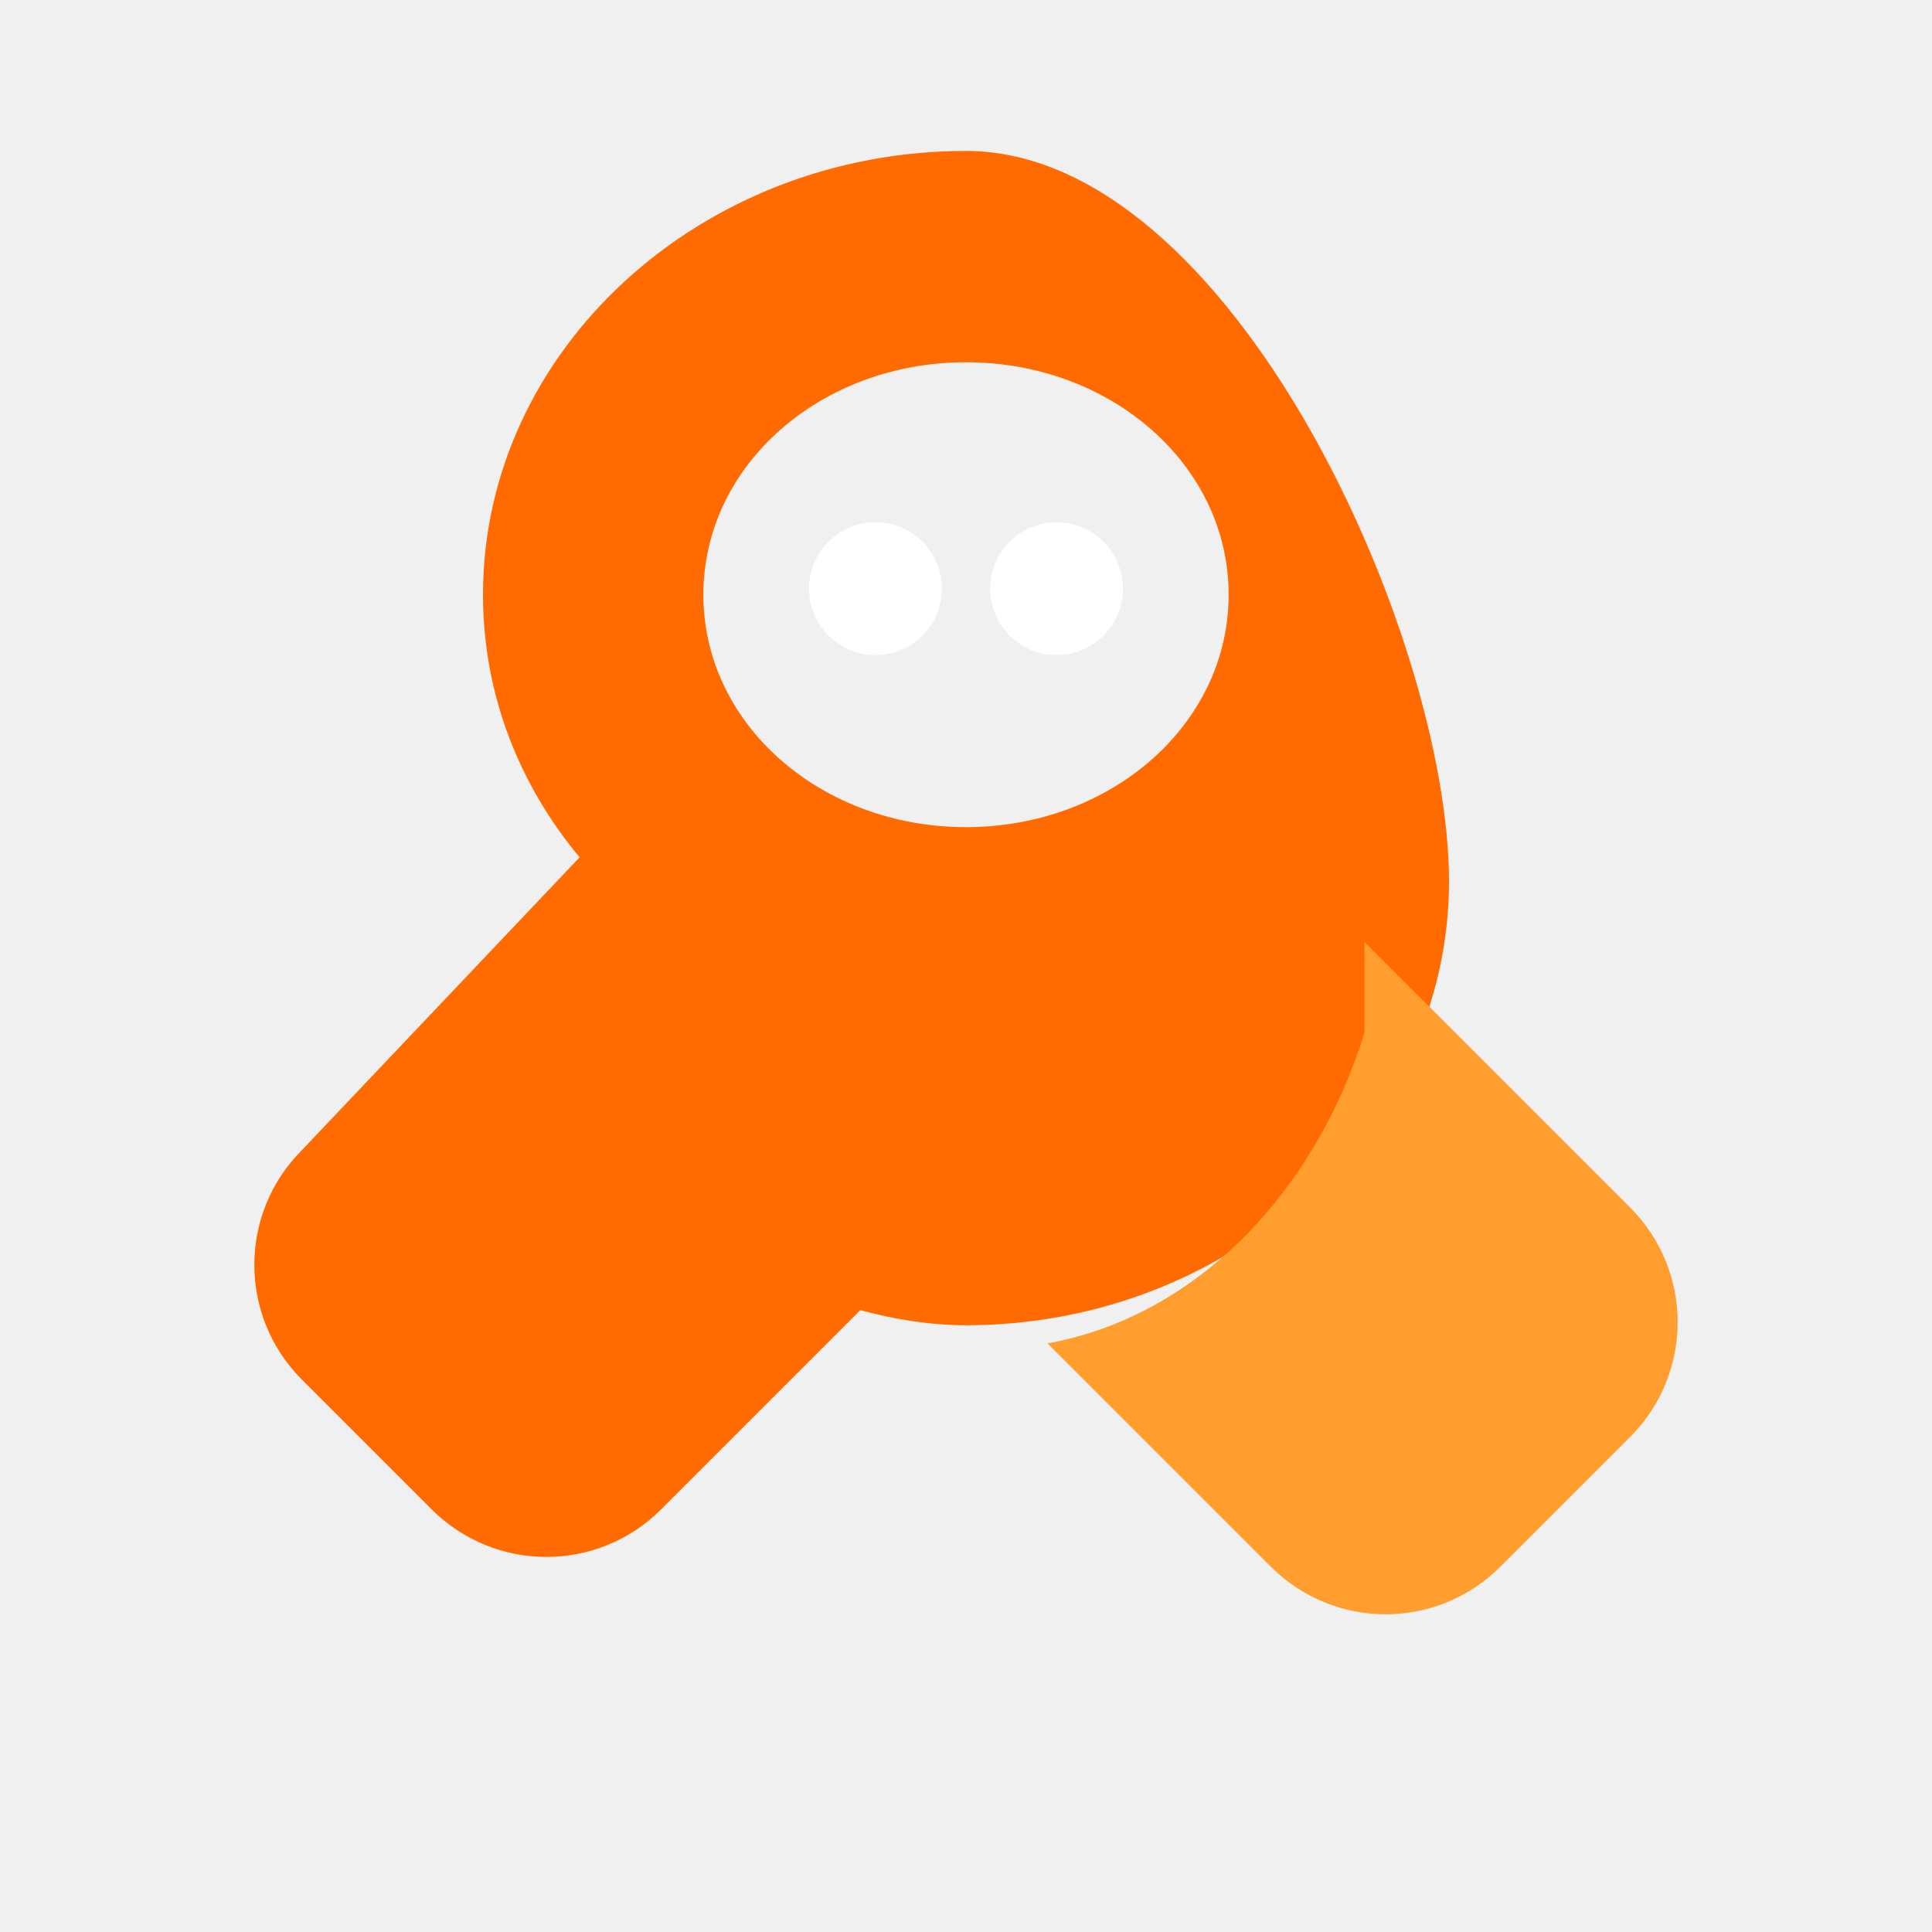
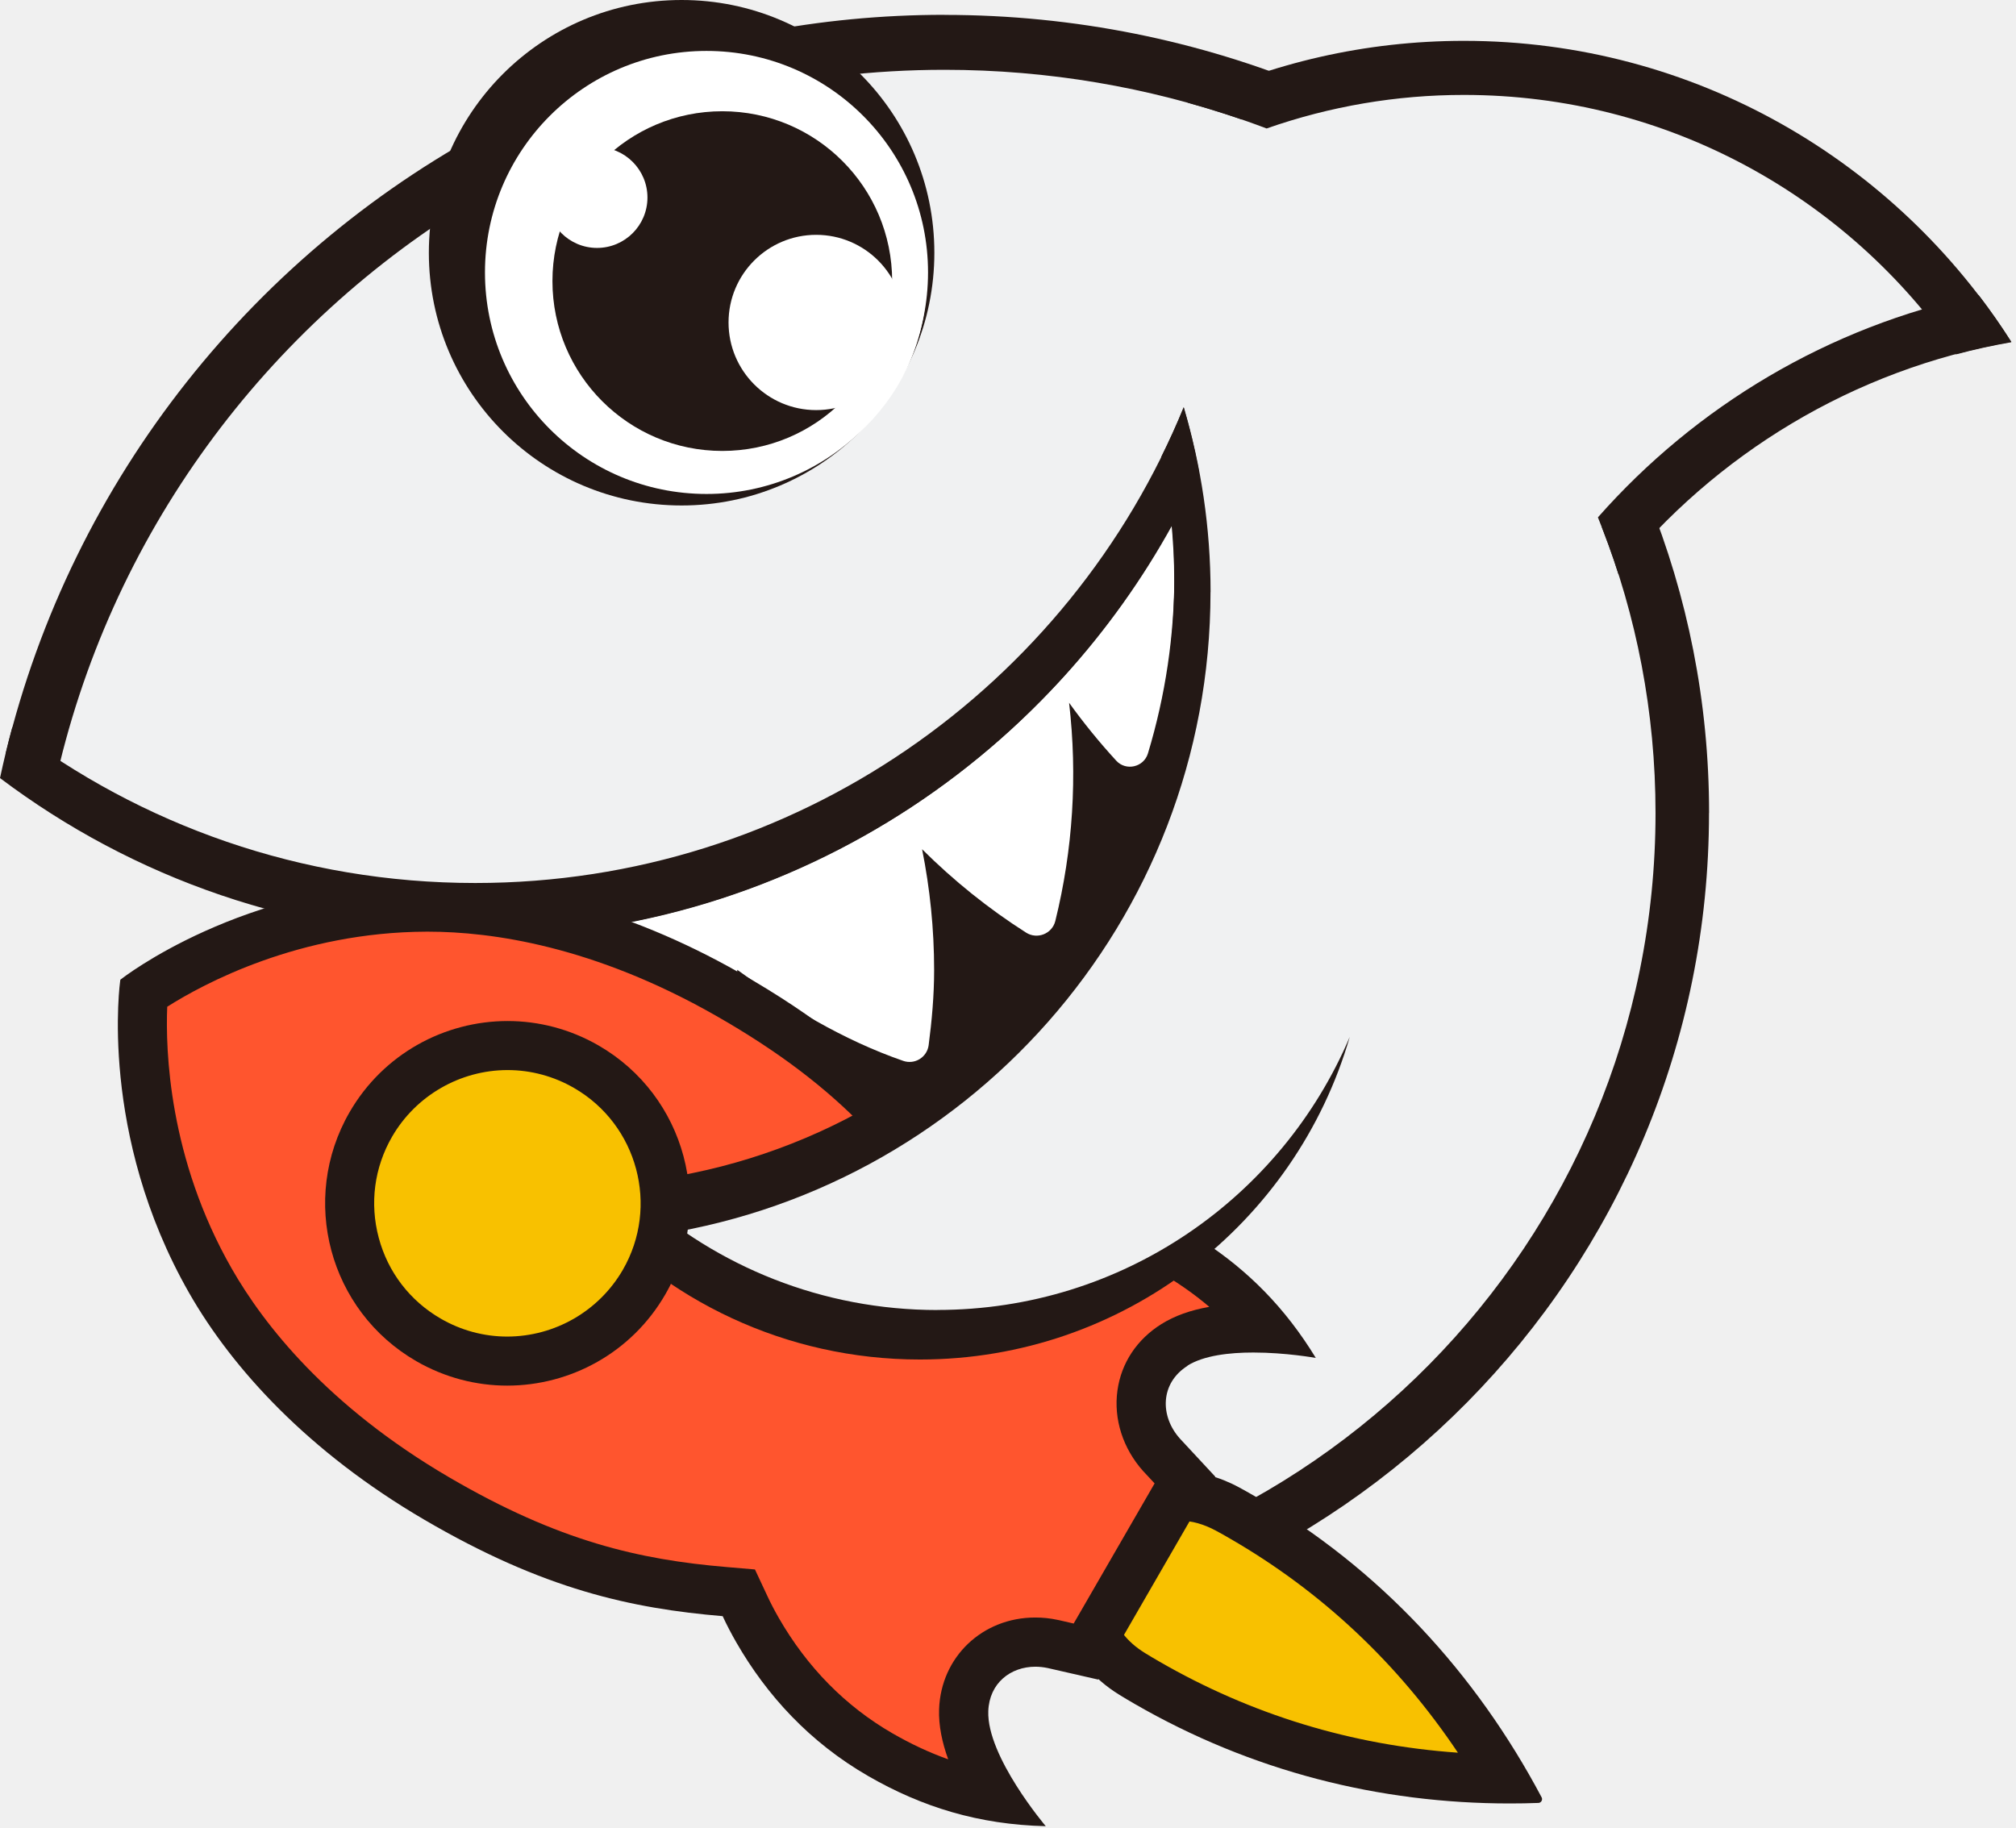
- <svg xmlns="http://www.w3.org/2000/svg" viewBox="0 0 64 64" role="img" aria-labelledby="title">
-   <path fill="#ff6b00" d="M32 5c-8.8 0-16 6.6-16 14.7 0 3.3 1.2 6.3 3.2 8.7L10 38.1c-2.1 2.1-2.1 5.5 0 7.6l4.3 4.3c2.1 2.1 5.5 2.1 7.6 0l6.6-6.6c1.1.3 2.3.5 3.5.5 8.8 0 16-6.6 16-14.7S40.8 5 32 5Zm0 7c4.8 0 8.7 3.4 8.7 7.7s-3.9 7.7-8.7 7.7-8.7-3.4-8.7-7.7S27.2 12 32 12Z" />
-   <path fill="#ff9d2e" d="m45.2 31.2 8.8 8.8c2.1 2.1 2.1 5.5 0 7.6l-4.3 4.3c-2.1 2.1-5.5 2.1-7.6 0l-7.4-7.4c5-.9 8.9-5.1 10.5-10.3Z" />
-   <circle cx="29" cy="19.5" r="2.2" fill="#fff" />
-   <circle cx="35" cy="19.5" r="2.2" fill="#fff" />
+ <svg xmlns="http://www.w3.org/2000/svg" viewBox="0 0 268 243">
+   <g fill="none" fill-rule="nonzero">
+     <g>
+       <path d="M680.71 78.92H506.99c-7.27 0-13.42 5.35-14.44 12.55l-10 72.55c-.74 5.29 3.36 10.01 8.7 10.01h173.74c7.27 0 13.42 5.35 14.43 12.55l10-72.54c.74-5.29-3.37-10.02-8.71-10.02m-43.6 71.47H522.22l5.68-41.81a6.99 6.99 0 0 1 6.92-6.01h114.92l-5.68 41.78a7.014 7.014 0 0 1-6.95 6.04">
+ </path>
+       <path d="M689.43 43.73H533.59h2.3-12.92c-5.18 0-9.97 2.76-12.57 7.25l-10.81 18.88h33.03c2.86 0 5.49-1.55 6.89-4.05l.82-1.47h86.66c2.95 0 4.78 3.2 3.3 5.74l-6.07 10.3h45.28s8.37-17.04 22.5-29.89c2.63-2.39.97-6.77-2.59-6.77zM443.55 174.18l18.37-130.45h-25.16c-7.23 0-13.36 5.32-14.36 12.48l-15.56 110.45a8.73 8.73 0 0 1-8.65 7.51H277.64c-4.37 0-8.06 3.22-8.67 7.54l-2.26 16.1h135.74l-2 14.2h34.82a3.39 3.39 0 0 0 3.35-2.91l1.59-11.29h15.24a8.77 8.77 0 0 0 8.69-7.56l2.26-16.09h-22.87zM668.92 212.1H475.87l2.27-16.13a8.725 8.725 0 0 1 8.64-7.51H679.9l-2.26 16.07a8.8 8.8 0 0 1-8.72 7.58z">
+ </path>
+       <path d="m290.07 139.16 104.54 11.03 2.03-14.46c.69-4.94-2.84-9.47-7.8-9.99l-110.43-11.65-1.21 8.6c-1.14 8.14 4.69 15.61 12.86 16.47zM297.38 79.58 401.98 98l2.12-15.09a8.79 8.79 0 0 0-7.18-9.88L286.9 53.65l-1.35 9.63c-1.09 7.73 4.15 14.94 11.84 16.29z">
+ </path>
+     </g>
+     <g>
+       <path fill="#F0F1F2" d="M3.5 102.17s16.32-58.04 58-77.1c-.22 0 42.53-33.25 106.62-11.53.48.78 51.89-22.26 94.681 29.33.219-.07-28.821 5.66-46.111 26.96 0-.2 15.08 44.13-2.66 82.6s-45.91 50.44-45.91 50.44-7.86-.88-13.72-9.44.84-19.2 13.72-16.85l-10.23-9.84s-18.2 13.31-39.28 10.96c-21.09-2.35-32.54-13.31-32.54-13.31l2.35-4.4s30.17-5.33 45.96-22.12 26.06-30.93 22.15-74.41c0 0-23.6 45.37-72.58 54.82S3.5 102.17 3.5 102.17">
+ </path>
+       <path fill="#231815" d="m156.52 63.44-20.88 28.47-42.78 25.48-37.29 3.6-2.39 3.6 37.17 14.45 18.69 16.41 23.28-14.64 17.73-25.49 7.83-22.39 1.49-25.44z">
+ </path>
+       <path fill="#FFF" d="M76.67 123.74c6.84 11.42 17.42 28.99 17.52 28.68 2.6-8.41 3.67-16.82 3.82-23.49 6.75 4.9 14.04 9.33 22.07 12.11a2.56 2.56 0 0 0 3.37-2.08c.43-3.27.73-6.65.73-9.98 0-5.51-.56-10.88-1.6-16.08 4.19 4.17 8.82 7.9 13.83 11.09 1.48.94 3.46.15 3.88-1.55a81.5 81.5 0 0 0 1.83-29.01c1.94 2.69 4.03 5.26 6.27 7.7 1.29 1.41 3.65.87 4.21-.96a82 82 0 0 0 3.52-23.79c0-2.21-.11-4.4-.29-6.56-15.94 28.9-45 49.55-79.16 53.91z">
+ </path>
+       <circle cx="59.17" cy="120.99" r="3.6" fill="#2CA6E0">
+ </circle>
+       <circle cx="82.84" cy="161" r="3.6" fill="#2CA6E0">
+ </circle>
+       <path fill="#231815" d="M194.62 5.43c-13.14 0-25.59 2.95-36.74 8.22 3.57.99 7.07 2.13 10.5 3.43a79.1 79.1 0 0 1 26.23-4.46c27.16 0 51.13 13.66 65.42 34.49 2.41-.65 4.87-1.18 7.36-1.62-15.29-24.07-42.16-40.06-72.78-40.06zM63.17 117.39c-23.13 0-44.45-7.72-61.53-20.72-.61 2.23-1.15 4.49-1.64 6.77 17.62 13.28 39.54 21.16 63.31 21.16 42.75 0 79.55-25.47 96.06-62.06-.54-2.85-1.21-5.64-2.01-8.38-15.18 37.09-51.63 63.23-94.18 63.23z">
+ </path>
+       <path fill="#231815" d="M267.38 45.45a87 87 0 0 0-4.35-6.23c-19.97 4.2-37.59 14.8-50.61 29.56 1 2.47 1.92 4.99 2.73 7.55 12.84-15.93 31.22-27.21 52.22-30.88z">
+ </path>
+       <path fill="#231815" d="M227.2 108.08c0-14.77-2.88-28.87-8.1-41.77l-6.16 3.77c4.61 11.78 7.14 24.6 7.14 38.01 0 57.14-45.91 103.55-102.85 104.38v7.12c60.87-.83 109.96-50.43 109.96-111.5z">
+ </path>
+       <path fill="#F8C100" d="M199.85 236.51c-16.97-.14-32.91-4.45-47.39-12.8q-1.02-.585-1.92-1.14c-7.33-4.5-6.38-11.15-5.63-13.79 1.34-4.75 5.66-9.86 11.98-9.86 2.08 0 4.2.58 6.31 1.72.62.34 1.27.7 1.95 1.09 14.38 8.3 26.04 19.99 34.7 34.78">
+ </path>
+       <path fill="#231815" d="M156.89 202.17c1.53 0 3.13.45 4.76 1.33.6.32 1.22.67 1.87 1.05 12.17 7.03 22.33 16.58 30.29 28.46-14.14-.99-27.48-5.06-39.72-12.13-.65-.38-1.27-.74-1.85-1.1-5.24-3.22-4.88-7.73-4.2-10.13 1.05-3.72 4.43-7.49 8.85-7.49m0-6.52c-14.06 0-22.91 20.57-8.06 29.69.63.39 1.29.78 2 1.19 15.55 8.98 32.56 13.24 49.87 13.24 1.27 0 2.54-.02 3.81-.07.37-.01.6-.42.43-.74-8.73-16.46-21.47-30.42-38.17-40.06-.71-.41-1.38-.79-2.03-1.14-2.71-1.47-5.37-2.12-7.86-2.12z">
+ </path>
+       <path fill="#FF552E" d="M156.12 178.8c2.42-1.51 5.85-2.25 10.5-2.25.51 0 1.01 0 1.5.03-3.17-3.82-6.88-6.97-11.34-9.69-6.76 3.82-22.56 11.69-36.63 10.95-17.43-.92-32.43-10.77-32.43-10.77l.7-7.09c7.15-.8 23.04-8.18 29.72-11.41-5.29-5.65-11.9-10.97-21.46-16.41-16.77-9.54-30.9-11.55-39.8-11.55h-.21c-19.66.07-33.87 8.85-37.61 11.42-.36 4.53-.85 21.22 8.91 38.28 4.44 7.76 13.25 19.07 30 28.88 15.18 8.89 26.3 11.39 38.34 12.41l1.88.16.8 1.71c.51 1.1 1.08 2.19 1.69 3.25 4.08 7.09 9.57 12.65 16.3 16.54 4.95 2.86 9.89 4.69 15.17 5.59-2.13-3.44-4.2-7.79-4.07-11.5.19-5.24 4.2-9.04 9.52-9.04.76 0 1.53.08 2.34.25l4.39 1 13.17-22.8-3.1-3.34c-2.07-2.31-3.03-5.27-2.63-8.11.38-2.68 1.92-4.99 4.35-6.51">
+ </path>
+       <g fill="#231815">
+         <path d="M125.55 1.97c-8.36 0-16.52.8-24.44 2.33l4.23 1.13 6.14 4.66c4.61-.53 9.31-.81 14.07-.81 13.84 0 27.13 2.33 39.51 6.6l9.51-4.2c-15.11-6.25-31.66-9.7-49.02-9.7zM66.7 16.24C34.07 33.11 9.6 63.56.77 100.11l5.12 3.87 1.33.66c7.2-33.31 28.11-61.51 56.52-78.42z">
+ </path>
+       </g>
+       <path fill="#231815" d="M160.93 78.71c0-8.54-1.26-16.79-3.57-24.58a96 96 0 0 1-2.99 6.61c1.13 5.35 1.73 10.9 1.73 16.59 0 44.33-35.94 80.27-80.27 80.27-.28 0-.56-.02-.83-.02l11.05 6.79c42.27-5.67 74.87-41.85 74.87-85.67z">
+ </path>
+       <path fill="#231815" d="M124.61 174.16c-15.3 0-29.24-5.78-39.78-15.26l-7.33 1.5c10.91 12.46 26.92 20.34 44.79 20.34 27.1 0 49.95-18.11 57.14-42.89-9.05 21.34-30.18 36.3-54.82 36.3z">
+ </path>
+       <path fill="#F8C100" d="M67.43 180.95c-3.66 0-7.28-.97-10.46-2.81a20.83 20.83 0 0 1-9.77-12.73c-1.45-5.41-.71-11.06 2.1-15.91a21.05 21.05 0 0 1 18.18-10.49c3.66 0 7.27.97 10.46 2.81 10.01 5.78 13.46 18.63 7.68 28.65a21.05 21.05 0 0 1-18.18 10.49z">
+ </path>
+       <path fill="#231815" d="M67.48 142.26c3.09 0 6.14.82 8.83 2.38 8.46 4.88 11.37 15.74 6.48 24.19a17.8 17.8 0 0 1-15.36 8.86c-3.09 0-6.14-.82-8.83-2.38-4.1-2.37-7.03-6.18-8.25-10.75s-.6-9.34 1.77-13.44c3.16-5.46 9.04-8.86 15.36-8.86m0-6.52c-8.37 0-16.52 4.35-21.01 12.12-6.69 11.59-2.72 26.41 8.87 33.1 3.82 2.2 7.98 3.25 12.09 3.25 8.37 0 16.52-4.35 21.01-12.12 6.69-11.59 2.72-26.41-8.87-33.1-3.82-2.2-7.98-3.25-12.09-3.25M124.21 33.6c0 18.56-15.04 33.6-33.6 33.6s-33.6-15.04-33.6-33.6S72.05 0 90.61 0s33.6 15.04 33.6 33.6">
+ </path>
+       <path fill="#FFF" d="M123.37 36.22c0 16.27-13.19 29.45-29.45 29.45-16.27 0-29.45-13.19-29.45-29.45 0-16.27 13.19-29.45 29.45-29.45 16.27 0 29.45 13.19 29.45 29.45">
+ </path>
+       <path fill="#FFF" d="M123.16 37.37c0 14.99-12.15 27.14-27.14 27.14S68.88 52.36 68.88 37.37s12.15-27.14 27.14-27.14 27.14 12.15 27.14 27.14">
+ </path>
+       <path fill="#231815" d="M118.6 37.37c0 12.47-10.11 22.58-22.58 22.58S73.44 49.84 73.44 37.37s10.11-22.58 22.58-22.58S118.6 24.9 118.6 37.37">
+ </path>
+       <circle cx="79.37" cy="26.26" r="6.7" fill="#FFF">
+ </circle>
+       <circle cx="108.5" cy="42.87" r="11.65" fill="#FFF">
+ </circle>
+       <path fill="#231815" d="M157.85 181.56c2.17-1.36 5.57-1.75 8.76-1.75 4.34 0 8.31.72 8.31.72-4.07-6.67-9-11.61-14.99-15.52l-6.15 3.89c.09.05.18.09.28.15 2.46 1.42 4.68 2.97 6.7 4.69-2.52.44-4.63 1.2-6.37 2.29-3.26 2.04-5.33 5.17-5.84 8.82-.53 3.8.72 7.71 3.43 10.74l.04.04.04.04 1.43 1.54-10.76 18.63-2.04-.47h-.05l-.06-.02c-.98-.21-1.97-.31-2.96-.31-7.03 0-12.53 5.24-12.78 12.18-.08 2.18.41 4.46 1.21 6.67-2.5-.89-4.96-2.04-7.42-3.46-6.23-3.6-11.32-8.76-15.11-15.35-.56-.98-1.09-1.99-1.56-3.01l-1.6-3.42-3.76-.32c-11.59-.98-22.32-3.4-36.96-11.97-16.13-9.45-24.58-20.27-28.82-27.68-8.42-14.7-8.82-29.14-8.59-34.84 4.83-3.06 17.53-9.92 34.46-9.98h.2c8.51 0 22.04 1.93 38.19 11.12 8.65 4.92 14.78 9.74 19.72 14.8l6.41-2.72c-5.53-6.05-12.53-11.84-22.9-17.74-15.41-8.77-29.9-11.97-41.41-11.97h-.22c-24.42.09-40.58 12.82-40.58 12.82l-.1.08-.02.13s-2.94 20.36 9.19 41.56c5.74 10.02 15.79 21.05 31.19 30.07 15.93 9.33 27.6 11.82 39.71 12.85.55 1.19 1.16 2.35 1.82 3.5 4.05 7.04 9.77 13.28 17.5 17.74 7.17 4.14 14.71 6.47 23.63 6.68 0 0-7.86-9.26-7.64-15.3.14-3.73 2.97-5.9 6.26-5.9.53 0 1.07.06 1.61.17l6.74 1.54 15.57-26.97-4.7-5.06c-2.68-2.98-2.65-7.38 1.02-9.69z">
+ </path>
+     </g>
+   </g>
</svg>
